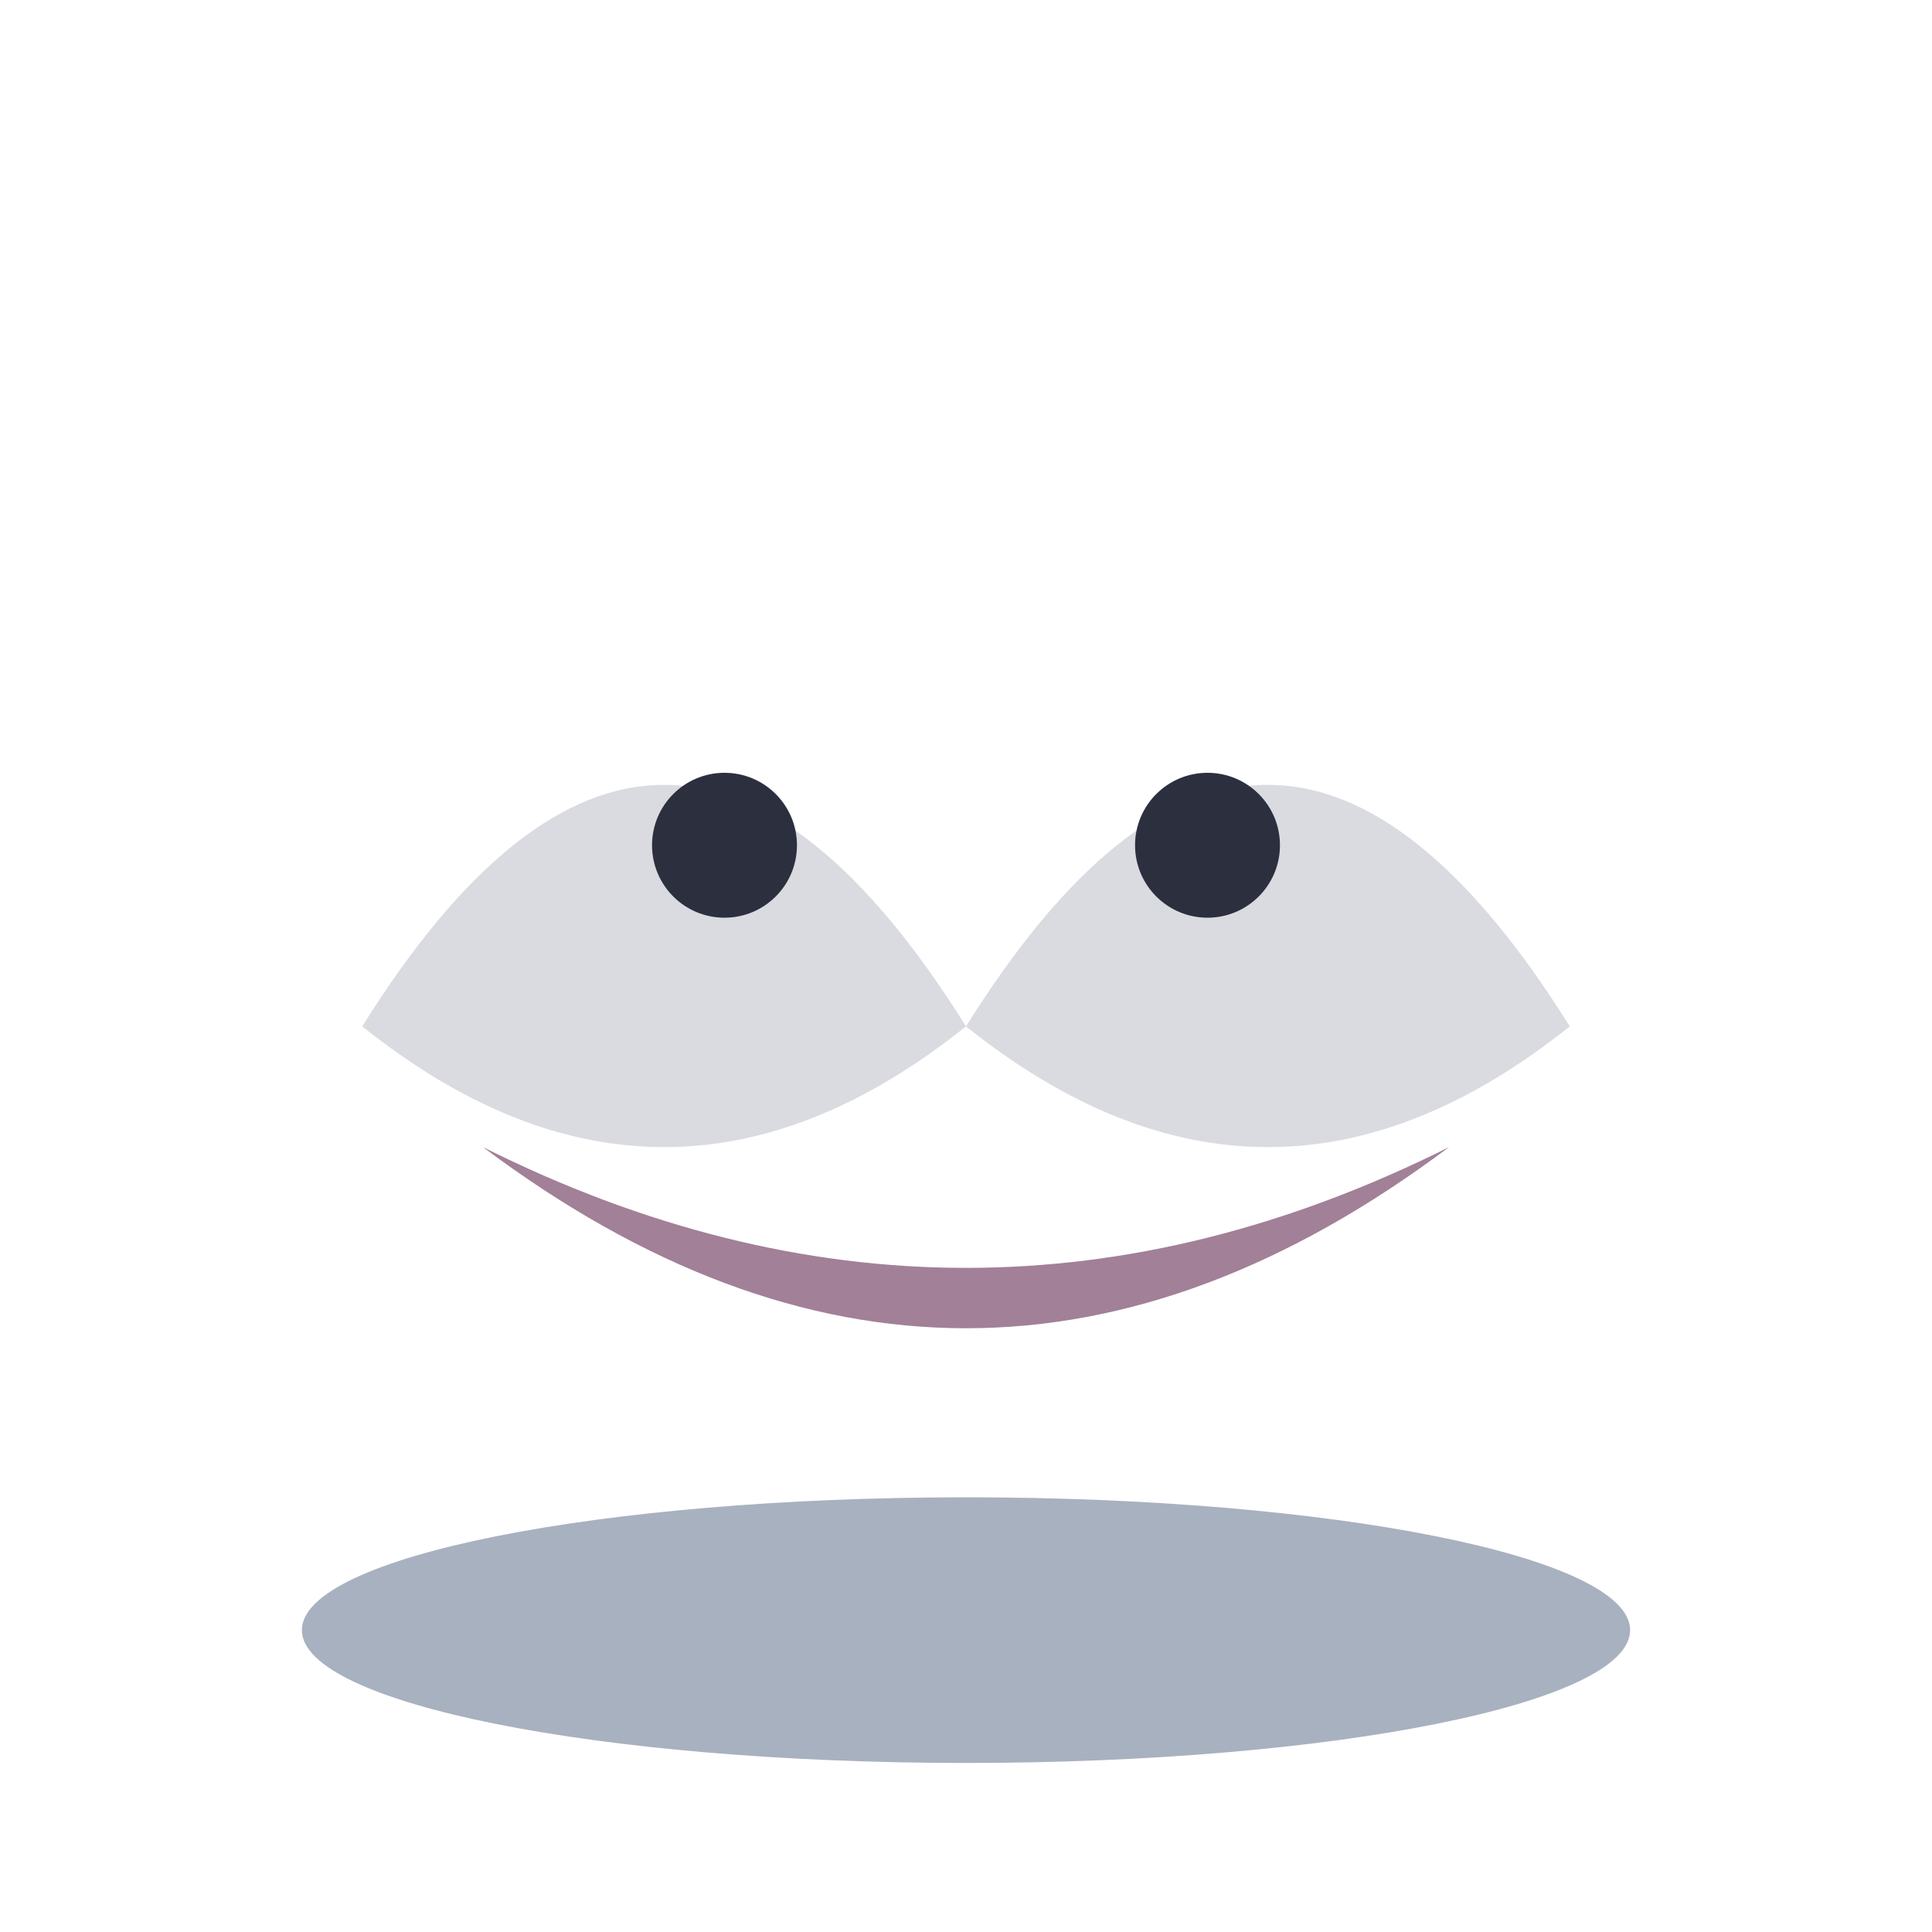
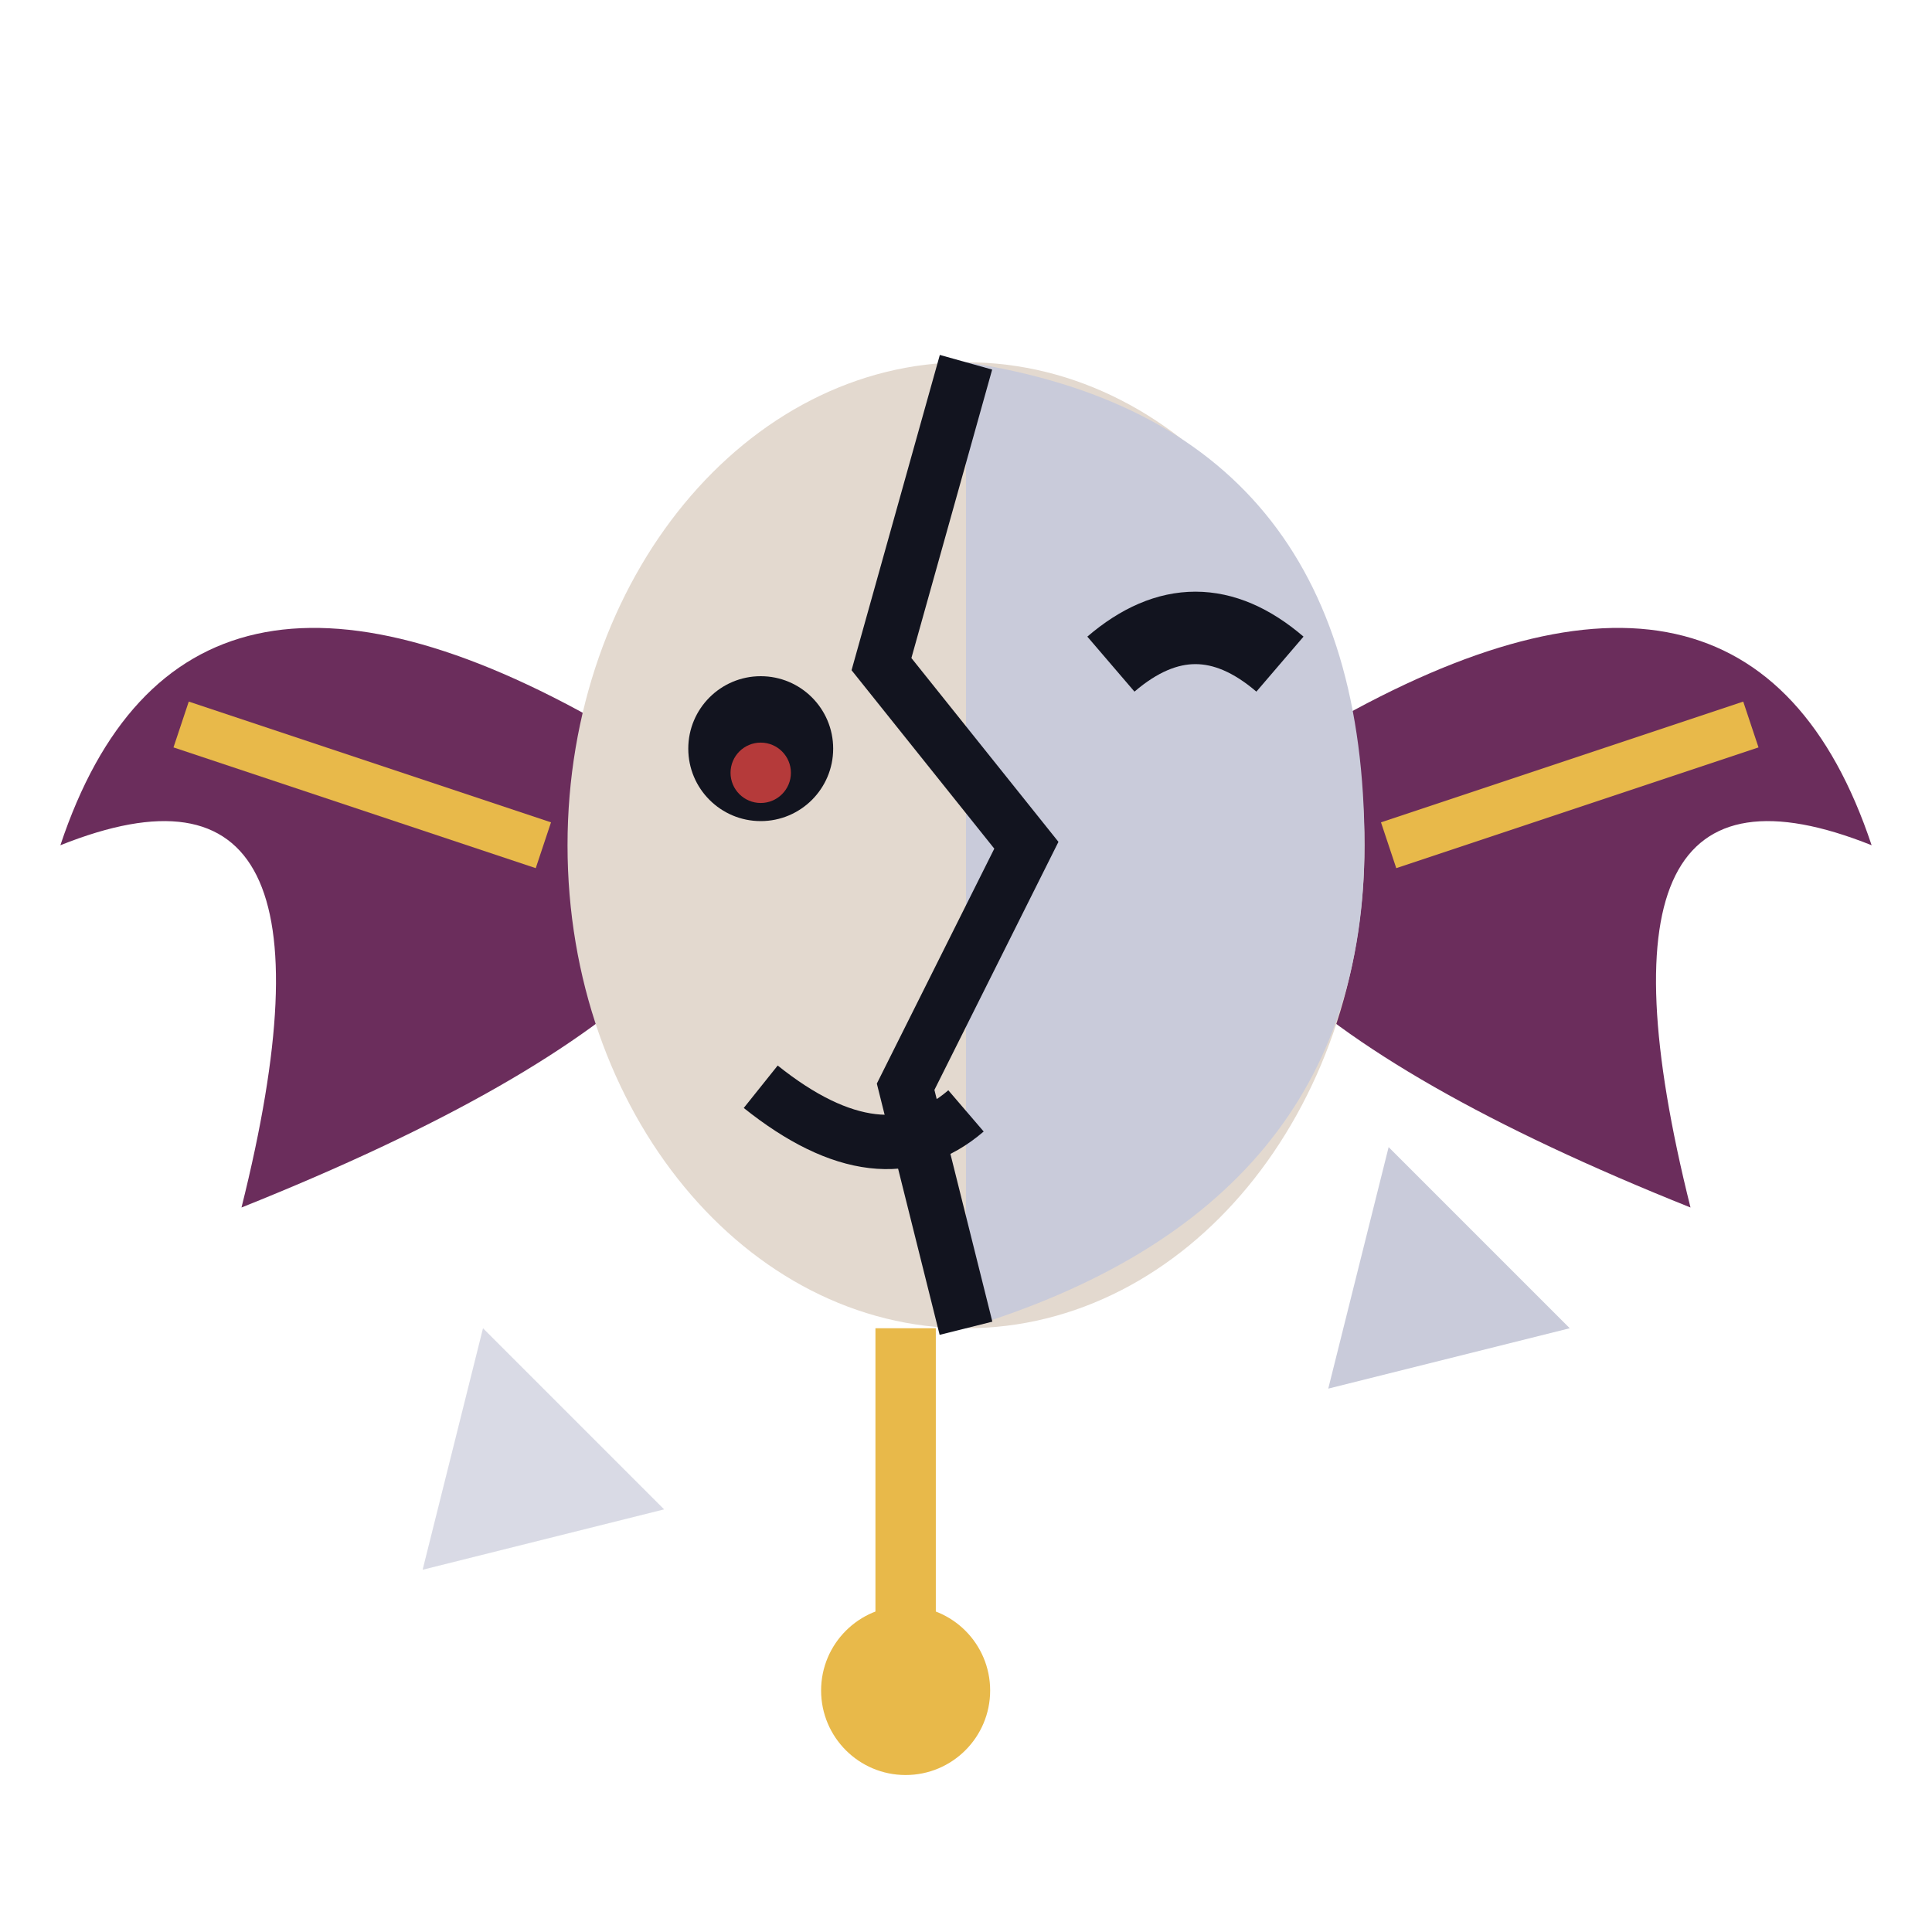
<svg xmlns="http://www.w3.org/2000/svg" viewBox="0 0 32 32">
-   <path d="M6,17 Q11,9 16,17 Q21,9 26,17 Q21,21 16,17 Q11,21 6,17 Z" fill="#D4D4DC" opacity="0.85" />
-   <circle cx="12" cy="14" r="1.2" fill="#2B2F3E" />
-   <circle cx="20" cy="14" r="1.2" fill="#2B2F3E" />
-   <path d="M8,19 Q16,25 24,19 Q16,23 8,19 Z" fill="#7A4A6B" opacity="0.7" />
-   <ellipse cx="16" cy="27" rx="11" ry="2.2" fill="#3F5170" opacity="0.45" />
+   <path d="M10,12 Q3,8.0 1,14.0 Q6,12 4,20.0 Q9,18 11,16 Z" fill="#6B2D5C" />
+   <path d="M22,12 Q29,8.0 31,14.0 Q26,12 28,20.0 Q23,18 21,16 Z" fill="#6B2D5C" />
+   <path d="M3,12.0 L9,14 M29,12.0 L23,14" stroke="#E8B94A" stroke-width="0.8" />
+   <ellipse cx="16" cy="14" rx="6.6" ry="8" fill="#E3D9CF" />
+   <path d="M16,6 Q22.6,7 22.6,14 Q22.6,20 16,22 Z" fill="#C9CBDA" />
+   <path d="M16,6 L14.6,11 L17,14 L15,18 L16,22" stroke="#12141f" stroke-width="0.9" fill="none" />
+   <path d="M18.4,11 q1.4,-1.2 2.8,0" stroke="#12141f" stroke-width="1.2" fill="none" />
+   <circle cx="12.6" cy="12.4" r="1.2" fill="#12141f" />
+   <circle cx="12.6" cy="12.8" r="0.5" fill="#B53A3A" />
+   <path d="M12.6,18 Q14.6,19.6 16,18.4" stroke="#12141f" stroke-width="0.9" fill="none" />
+   <path d="M23,19 L26,22 L22,23 Z" fill="#C9CBDA" />
+   <path d="M8,22 L11,25 L7,26 Z" fill="#C9CBDA" opacity="0.7" />
+   <path d="M15,22 V27" stroke="#E8B94A" stroke-width="1" />
+   <circle cx="15" cy="28" r="1.4" fill="#E8B94A" />
</svg>
